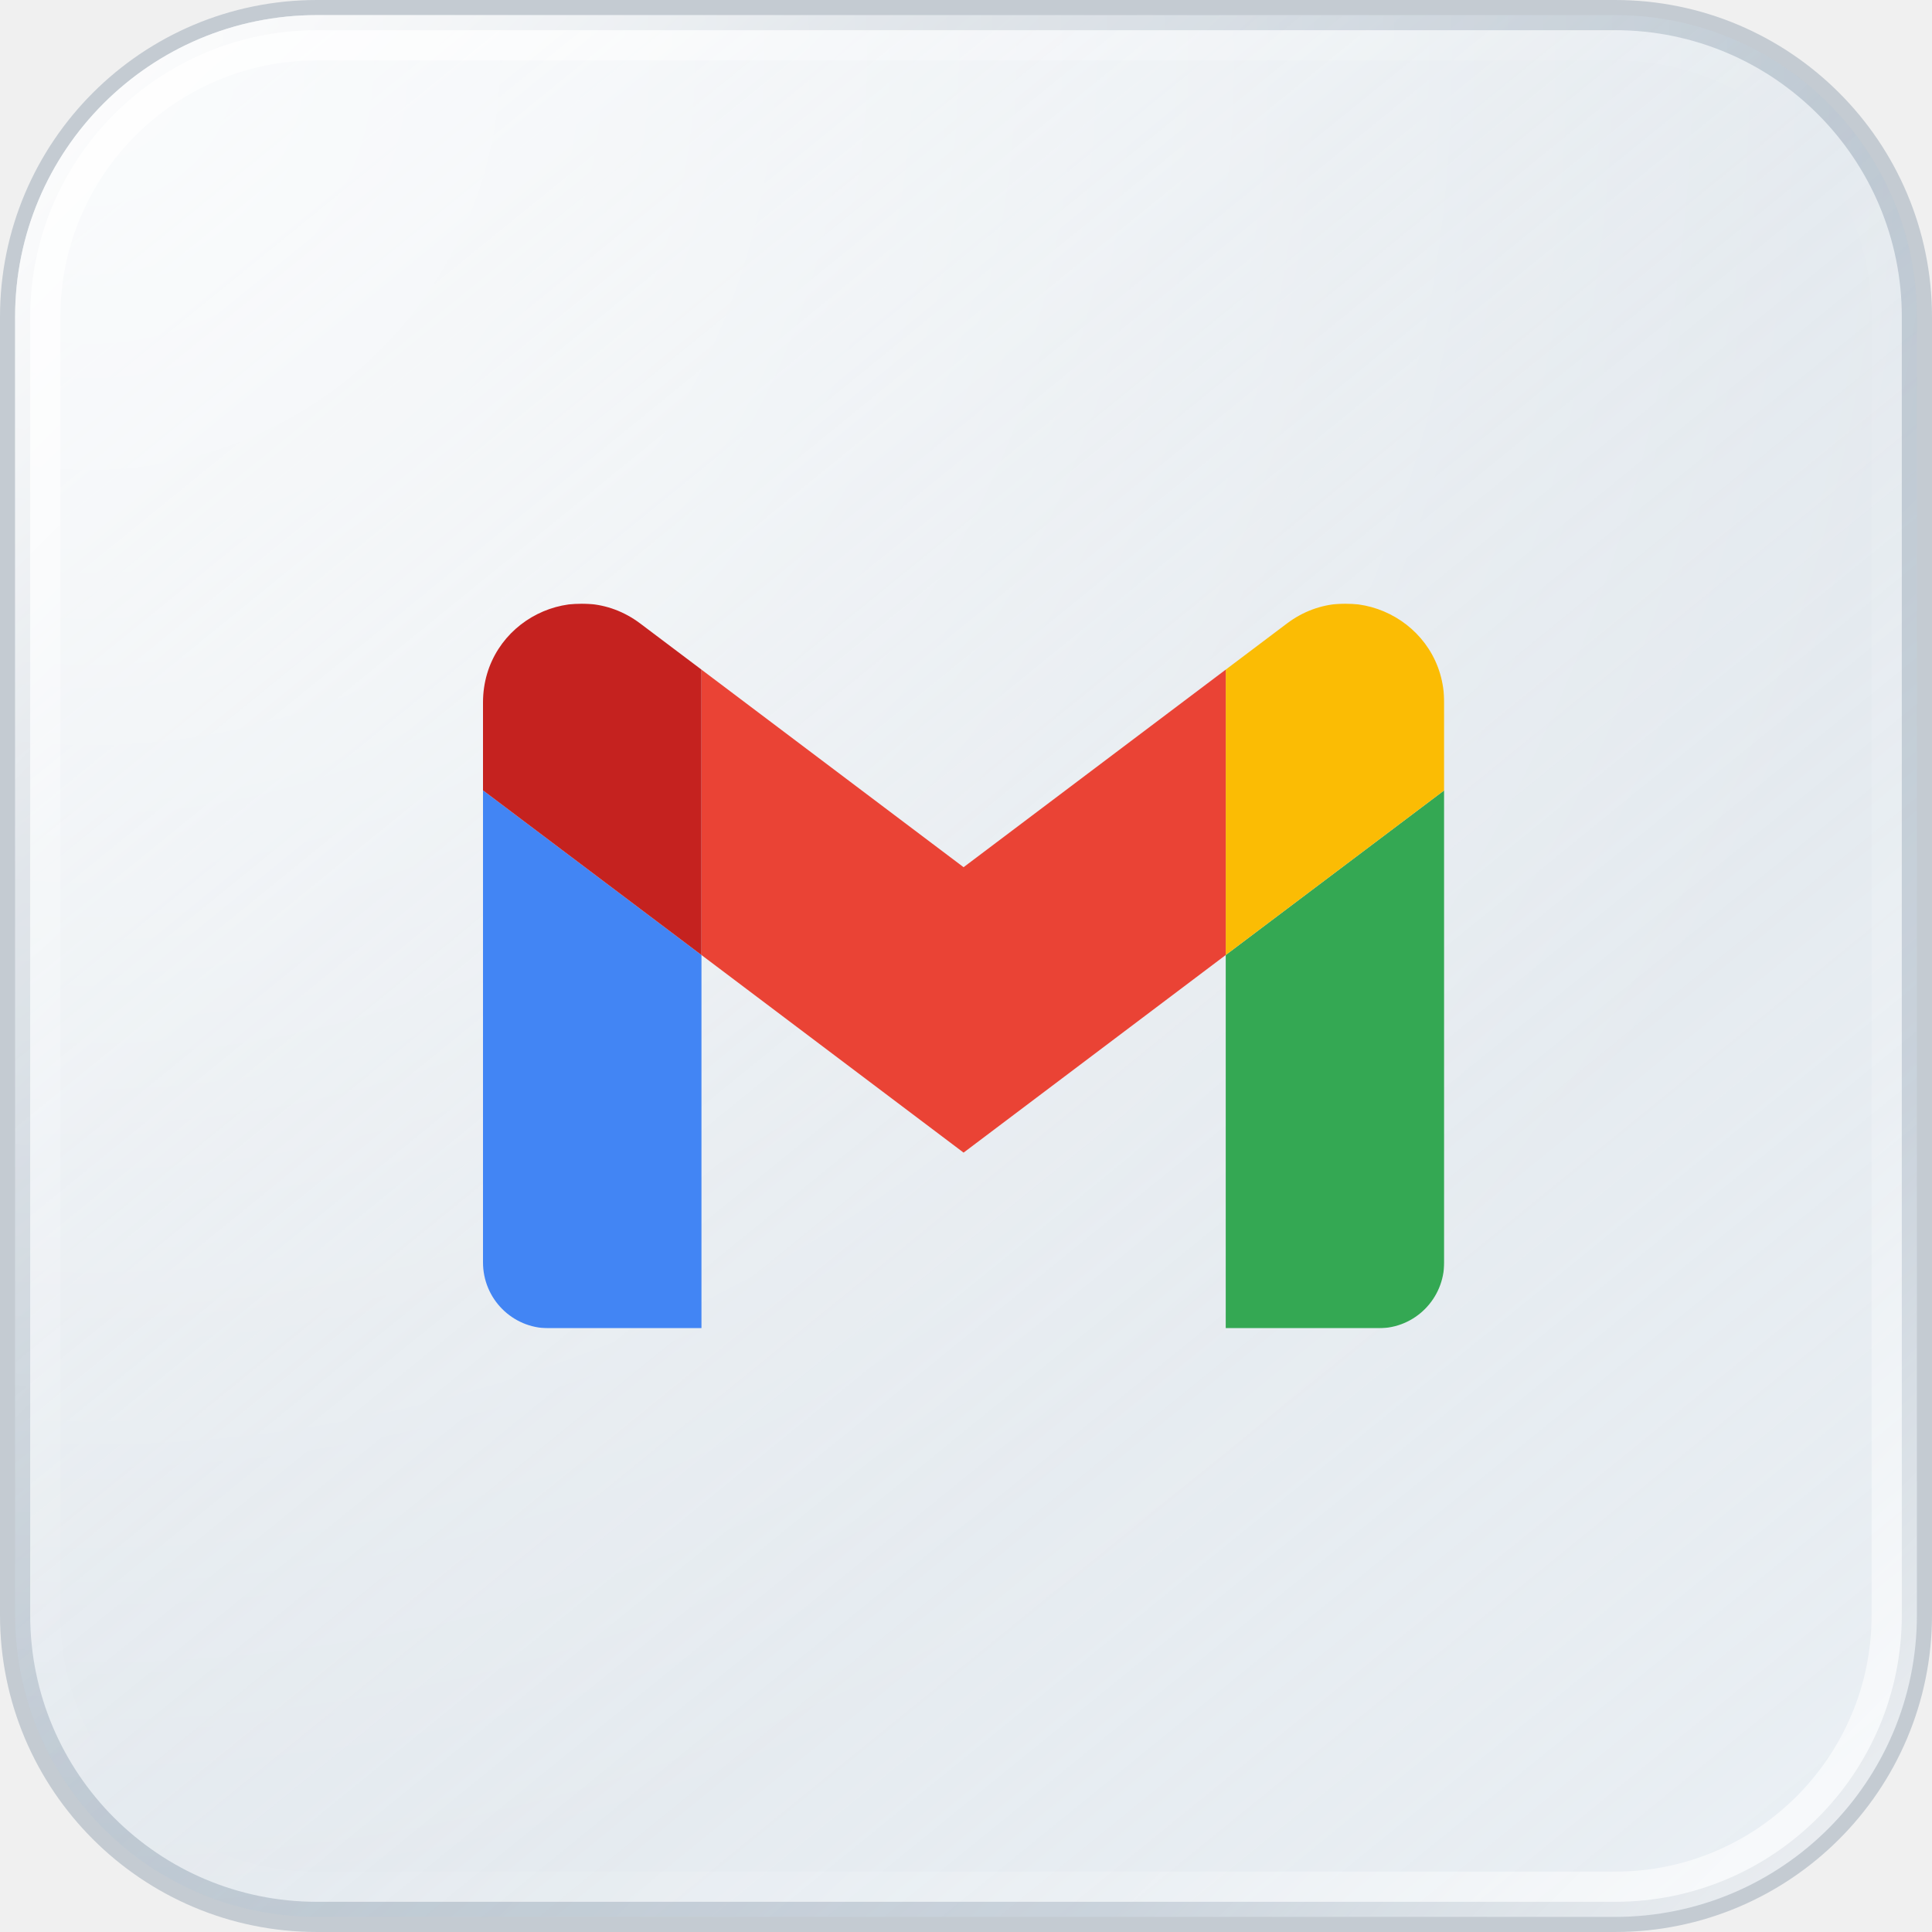
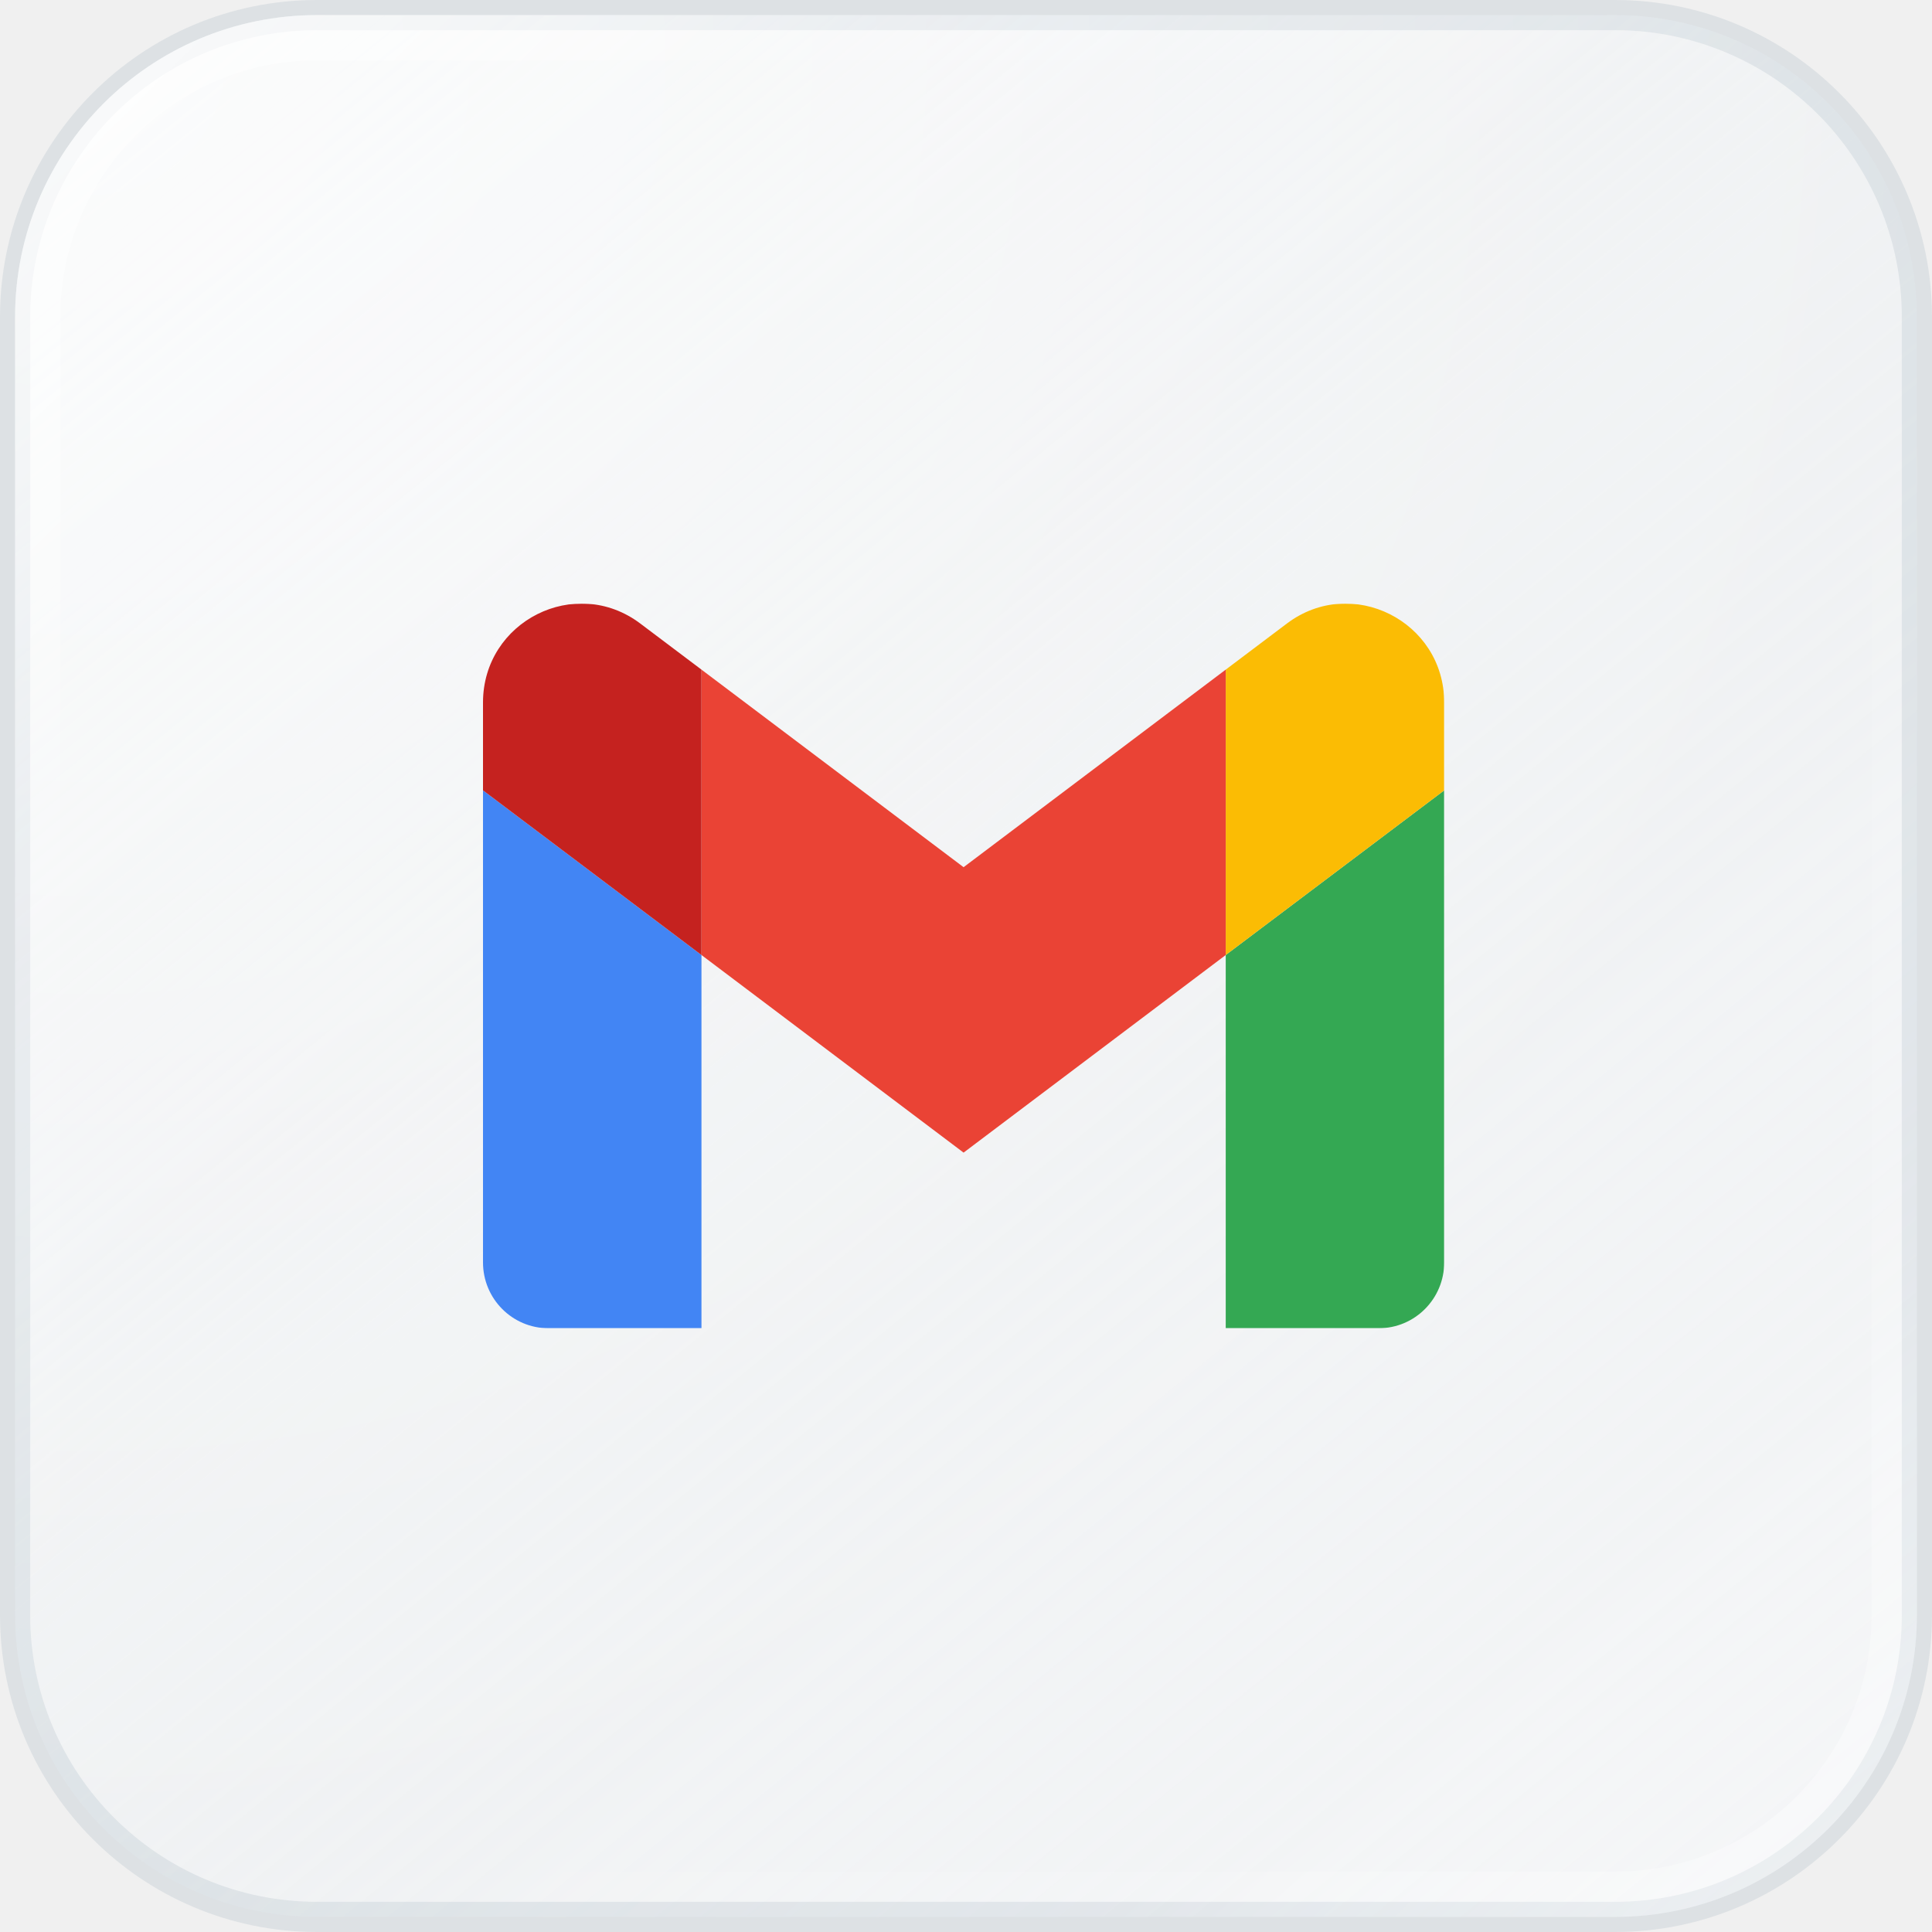
<svg xmlns="http://www.w3.org/2000/svg" viewBox="0 0 64 64" fill="none" color="#374151">
  <g>
    <defs>
      <linearGradient id="google-mail-app-light-background-surface" x1="6" y1="0" x2="58" y2="64" gradientUnits="userSpaceOnUse">
-         <stop offset="0" stop-color="#F3F7FA" stop-opacity=".82" />
-         <stop offset=".48" stop-color="#DCE5ED" stop-opacity=".64" />
-         <stop offset="1" stop-color="#E8EFF5" stop-opacity=".78" />
+         <stop offset="0" stop-color="#FBFCFD" stop-opacity=".78" />
+         <stop offset=".48" stop-color="#EFF3F6" stop-opacity=".50" />
+         <stop offset="1" stop-color="#F7F9FB" stop-opacity=".68" />
      </linearGradient>
      <radialGradient id="google-mail-app-light-background-sheen" cx="3" cy="2" r="62" gradientUnits="userSpaceOnUse">
-         <stop stop-color="#FFFFFF" stop-opacity=".64" />
+         <stop stop-color="#FFFFFF" stop-opacity=".45" />
        <stop offset="1" stop-color="#FFFFFF" stop-opacity="0" />
      </radialGradient>
      <linearGradient id="google-mail-app-light-background-reflection" x1="0" y1="0" x2="64" y2="64" gradientUnits="userSpaceOnUse">
-         <stop stop-color="#FFFFFF" stop-opacity=".98" />
-         <stop offset=".23" stop-color="#FFFFFF" stop-opacity=".25" />
+         <stop stop-color="#FFFFFF" stop-opacity=".64" />
+         <stop offset=".23" stop-color="#FFFFFF" stop-opacity=".12" />
        <stop offset=".5" stop-color="#FFFFFF" stop-opacity="0" />
-         <stop offset=".78" stop-color="#FFFFFF" stop-opacity=".18" />
-         <stop offset="1" stop-color="#FFFFFF" stop-opacity=".8" />
+         <stop offset=".78" stop-color="#FFFFFF" stop-opacity=".08" />
+         <stop offset="1" stop-color="#FFFFFF" stop-opacity=".45" />
      </linearGradient>
    </defs>
-     <rect x=".5" y=".5" width="63" height="63" rx="10" fill="url(#google-mail-app-light-background-surface)" stroke="#526E86" stroke-opacity=".28" />
+     <rect x=".5" y=".5" width="63" height="63" rx="10" fill="url(#google-mail-app-light-background-surface)" stroke="#9EADBB" stroke-opacity=".22" />
    <rect x=".5" y=".5" width="63" height="63" rx="10" fill="url(#google-mail-app-light-background-sheen)" />
    <rect x="1.25" y="1.25" width="61.5" height="61.5" rx="9.25" stroke="url(#google-mail-app-light-background-reflection)" stroke-width="1.5" />
  </g>
  <defs>
    <clipPath id="google-mail-app-light-tile">
      <rect x=".5" y=".5" width="63" height="63" rx="10" />
    </clipPath>
  </defs>
  <g clip-path="url(#google-mail-app-light-tile)">
    <svg fill="none" viewBox="0 0 32 24" x="16.0" y="16.0" width="32.0" height="32.0">
      <mask id="google-mail-app-light-mask0_8474_23719" mask-units="userSpaceOnUse" x="0" y="0" width="32" height="24" mask-type="luminance">
        <path d="M31.841 0H0V24H31.841V0Z" fill="white" />
      </mask>
      <g mask="url(#google-mail-app-light-mask0_8474_23719)">
        <path d="M2.171 24H7.237V11.636L0 6.182V21.818C0 23.026 0.973 24 2.171 24Z" fill="#4285F4" />
        <path d="M24.604 24H29.67C30.871 24 31.841 23.022 31.841 21.818V6.182L24.604 11.636" fill="#34A853" />
        <path d="M24.604 2.182V11.636L31.841 6.182V3.273C31.841 0.575 28.776 -0.964 26.63 0.655" fill="#FBBC04" />
        <path d="M7.237 11.636V2.182L15.92 8.727L24.604 2.182V11.636L15.92 18.182" fill="#EA4335" />
        <path d="M0 3.273V6.182L7.237 11.636V2.182L5.21 0.655C3.061 -0.964 0 0.575 0 3.273Z" fill="#C5221F" />
      </g>
    </svg>
  </g>
</svg>
